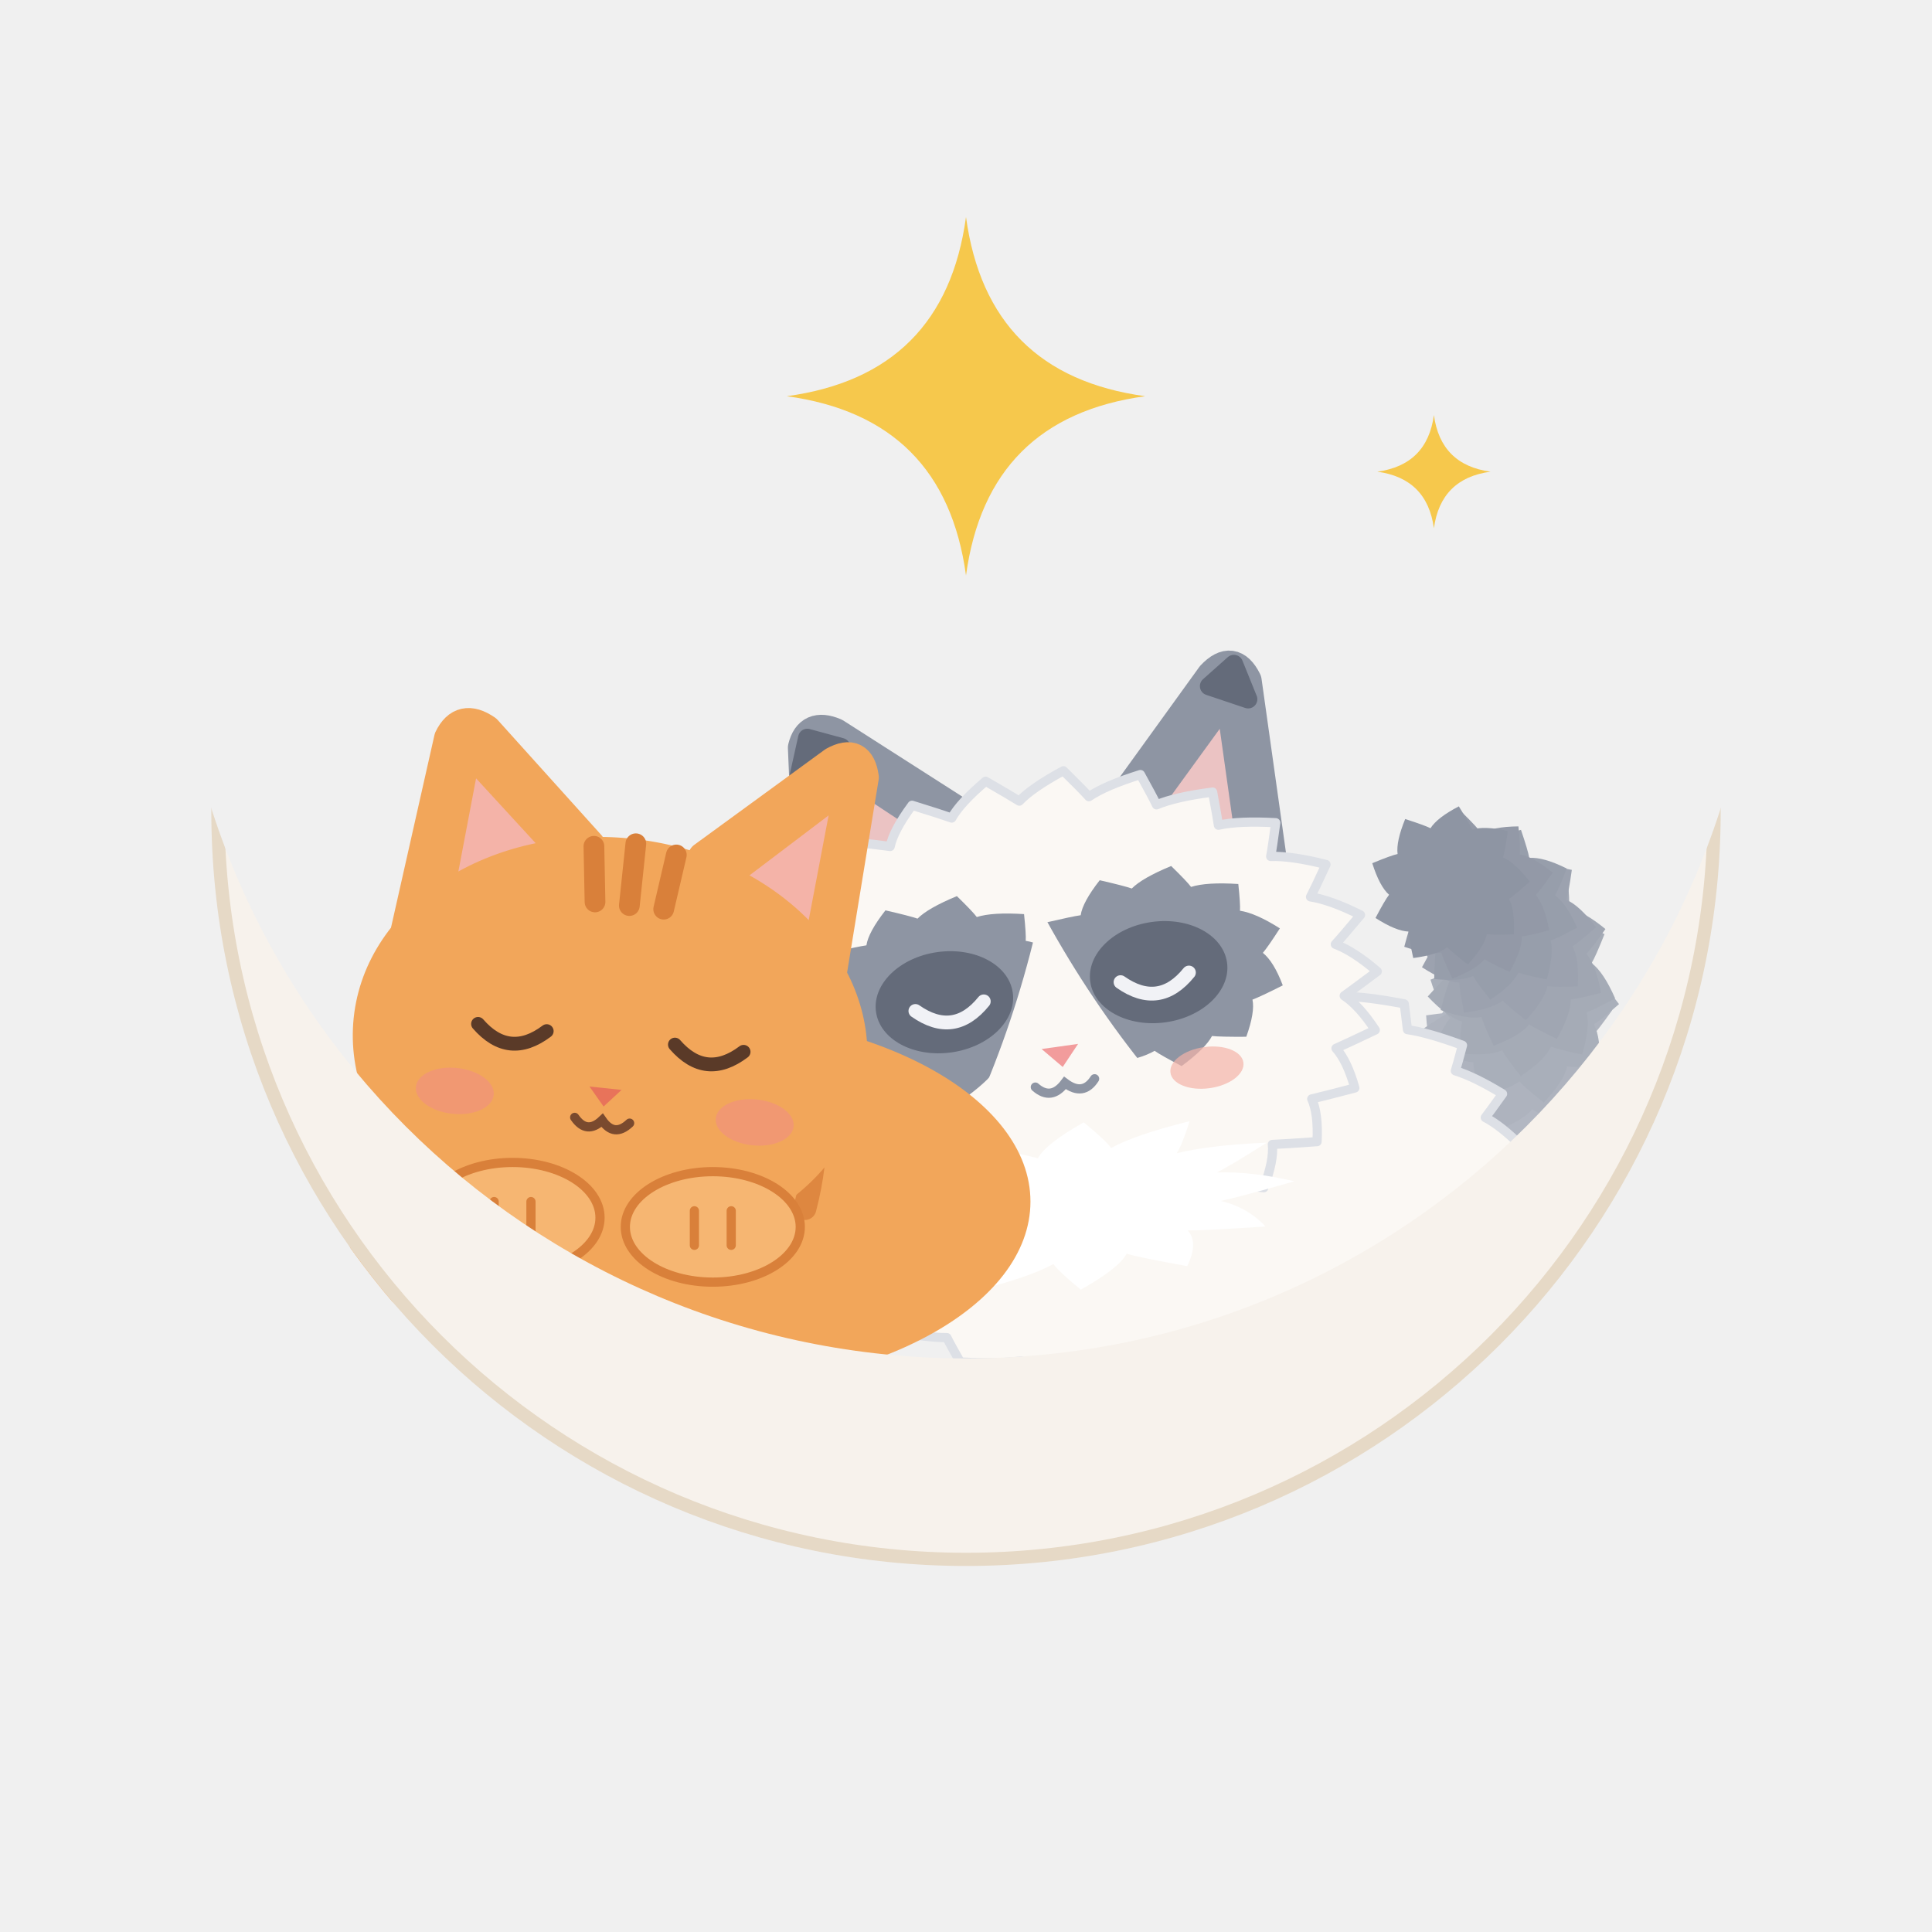
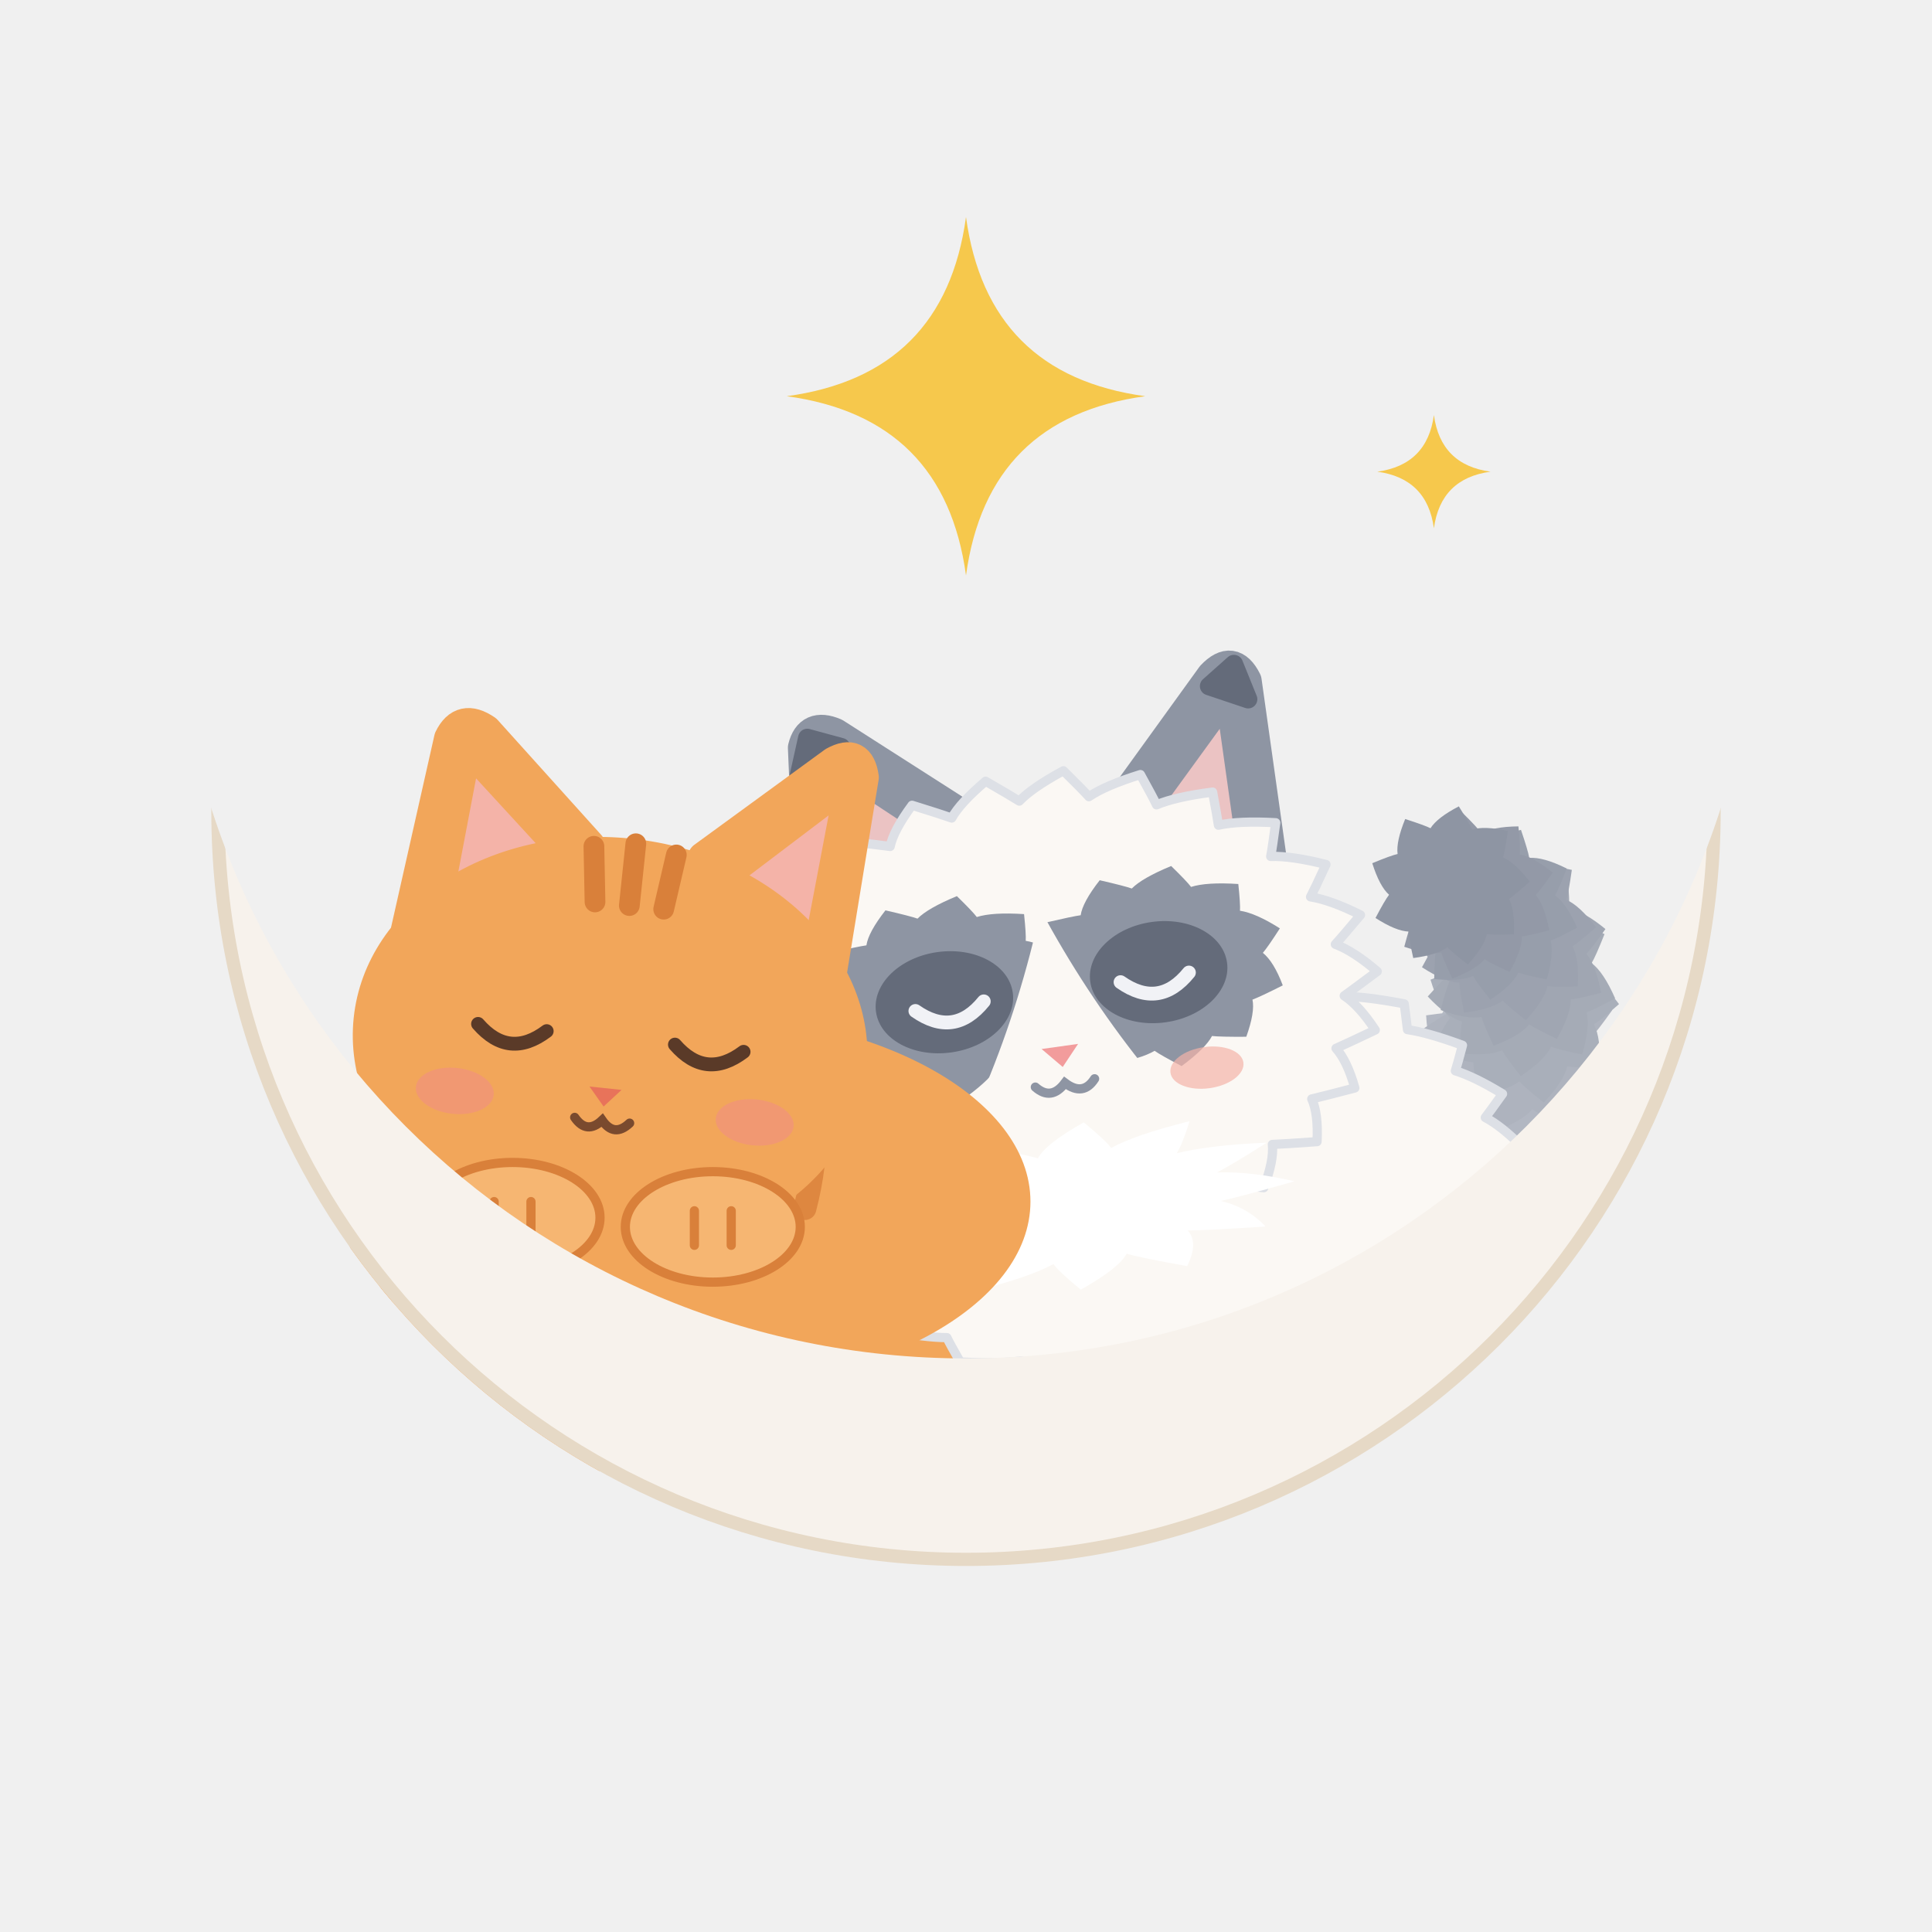
<svg xmlns="http://www.w3.org/2000/svg" width="1024" height="1024" viewBox="0 0 1024 1024">
  <defs>
    <linearGradient id="cielo" x1="0" y1="0" x2="0" y2="1">
      <stop offset="0" stop-color="#1F2B63" />
      <stop offset="1" stop-color="#2E3F82" />
    </linearGradient>
    <symbol id="brillo" viewBox="-10 -10 20 20">
      <path d="M0 -10 Q1.2 -1.2 10 0 Q1.2 1.2 0 10 Q-1.2 1.2 -10 0 Q-1.2 -1.2 0 -10Z" />
    </symbol>
    <clipPath id="dentro-luna">
      <circle cx="512" cy="430" r="400" />
      <rect x="0" y="0" width="1024" height="430" />
    </clipPath>
    <mask id="creciente">
      <rect width="1024" height="1024" fill="#000" />
      <circle cx="512" cy="430" r="400" fill="#fff" />
      <circle cx="512" cy="300" r="420" fill="#000" />
    </mask>
  </defs>
  <g clip-path="url(#dentro-luna)">
+     <ellipse cx="470" cy="715" rx="300" ry="75" fill="#F2A65A" />
    <g transform="translate(512 560) scale(1.22) translate(-822 -672)">
      <g id="gatitos">
        <g id="gatito-blanco">
          <path d="M1028.7 724.0 Q1032.5 728.6 1034.4 739.9 Q1025.1 742.2 1022.0 742.4 Q1022.0 748.4 1016.1 758.3 Q1007.5 754.1 1005.0 752.3 Q1001.1 756.8 990.3 760.6 Q986.4 751.9 985.6 748.9 Q979.8 749.9 969.0 745.8 Q971.7 736.6 973.0 733.8 Q967.9 730.8 962.2 720.8 Q970.2 715.5 973.0 714.2 Q971.0 708.6 973.1 697.3 Q982.7 698.3 985.6 699.1 Q987.7 693.6 996.6 686.3 Q1003.2 693.2 1005.0 695.7 Q1010.1 692.8 1021.6 692.9 Q1022.3 702.5 1022.0 705.6 Q1027.8 706.6 1036.6 714.1 Q1030.9 721.8 1028.7 724.0Z" fill="#C9CDD5" />
          <path d="M1046.0 724.2 Q1048.7 729.7 1047.9 741.6 Q1038.0 741.7 1034.8 741.2 Q1033.4 747.2 1025.2 755.8 Q1017.5 749.5 1015.4 747.1 Q1010.4 750.7 998.6 752.0 Q996.7 742.3 996.7 739.0 Q990.5 738.7 980.6 732.1 Q985.5 723.4 987.5 720.9 Q983.0 716.7 979.7 705.2 Q989.0 701.7 992.2 701.1 Q991.4 695.0 996.2 684.1 Q1005.6 687.4 1008.4 688.9 Q1011.8 683.8 1022.5 678.5 Q1027.6 687.1 1028.7 690.1 Q1034.7 688.3 1046.2 691.1 Q1044.6 701.0 1043.6 704.0 Q1049.2 706.4 1056.2 716.0 Q1048.7 722.5 1046.0 724.2Z" fill="#C4C9D1" />
          <path d="M1058.6 722.5 Q1060.1 728.7 1056.5 740.4 Q1046.5 738.2 1043.5 736.9 Q1040.6 742.6 1030.4 749.2 Q1024.1 741.1 1022.6 738.2 Q1016.8 740.7 1004.6 739.2 Q1005.1 729.0 1005.8 725.8 Q999.7 724.0 991.3 715.0 Q998.2 707.5 1000.8 705.4 Q997.4 700.2 996.7 687.9 Q1006.9 686.6 1010.2 686.7 Q1010.9 680.4 1018.3 670.7 Q1026.9 676.1 1029.3 678.4 Q1034.0 674.0 1045.9 671.3 Q1049.0 681.0 1049.4 684.3 Q1055.7 683.9 1066.6 689.5 Q1062.7 698.9 1061.0 701.7 Q1066.1 705.5 1070.8 716.8 Q1061.8 721.5 1058.6 722.5Z" fill="#C0C4CD" />
          <path d="M1066.8 718.8 Q1066.8 725.3 1060.5 736.1 Q1051.1 731.6 1048.4 729.6 Q1044.2 734.6 1032.4 738.8 Q1028.1 729.3 1027.3 726.0 Q1020.9 727.2 1009.2 722.8 Q1012.0 712.8 1013.4 709.7 Q1007.8 706.5 1001.6 695.6 Q1010.2 689.7 1013.3 688.3 Q1011.1 682.3 1013.3 670.0 Q1023.7 671.0 1027.0 671.9 Q1029.2 665.8 1038.8 657.8 Q1046.1 665.3 1048.0 668.0 Q1053.6 664.8 1066.1 664.8 Q1066.9 675.3 1066.6 678.6 Q1073.0 679.7 1082.5 687.8 Q1076.4 696.3 1074.0 698.7 Q1078.2 703.6 1080.3 715.9 Q1070.2 718.5 1066.8 718.8Z" fill="#BBC0C9" />
          <path d="M1070.8 713.0 Q1069.3 719.4 1060.6 728.6 Q1052.3 721.9 1050.1 719.4 Q1044.8 723.3 1032.2 724.8 Q1030.2 714.4 1030.1 710.9 Q1023.5 710.6 1012.9 703.6 Q1018.0 694.3 1020.2 691.6 Q1015.4 687.1 1011.8 675.0 Q1021.7 671.1 1025.0 670.5 Q1024.2 663.9 1029.3 652.3 Q1039.3 655.7 1042.3 657.4 Q1045.9 651.9 1057.3 646.2 Q1062.8 655.3 1064.0 658.5 Q1070.3 656.5 1082.6 659.5 Q1081.0 670.0 1079.9 673.2 Q1085.9 675.8 1093.5 686.0 Q1085.5 693.0 1082.6 694.8 Q1085.6 700.6 1084.8 713.3 Q1074.2 713.5 1070.8 713.0Z" fill="#B7BCC6" />
          <path d="M1071.0 705.0 Q1068.1 710.9 1057.4 717.9 Q1050.8 709.5 1049.2 706.5 Q1043.1 709.1 1030.4 707.6 Q1030.8 697.0 1031.5 693.6 Q1025.2 691.7 1016.4 682.4 Q1023.6 674.5 1026.3 672.4 Q1022.6 666.8 1021.9 654.1 Q1032.5 652.6 1035.9 652.7 Q1036.6 646.1 1044.3 635.9 Q1053.3 641.6 1055.9 643.9 Q1060.7 639.3 1073.1 636.3 Q1076.4 646.5 1076.9 649.9 Q1083.5 649.5 1094.9 655.2 Q1090.9 665.2 1089.1 668.1 Q1094.5 672.0 1099.5 683.7 Q1090.1 688.7 1086.8 689.8 Q1088.4 696.3 1084.7 708.5 Q1074.2 706.3 1071.0 705.0Z" fill="#B2B7C2" />
          <path d="M1068.0 694.9 Q1063.8 700.0 1051.8 704.4 Q1047.3 694.7 1046.4 691.3 Q1039.9 692.5 1027.9 688.2 Q1030.7 677.9 1032.2 674.7 Q1026.4 671.5 1020.0 660.4 Q1028.8 654.3 1031.9 652.9 Q1029.6 646.6 1031.8 634.0 Q1042.5 635.0 1045.8 635.9 Q1048.0 629.7 1057.8 621.4 Q1065.3 629.0 1067.3 631.9 Q1073.0 628.5 1085.8 628.5 Q1086.7 639.2 1086.4 642.6 Q1092.9 643.7 1102.7 651.9 Q1096.5 660.6 1094.1 663.1 Q1098.4 668.1 1100.6 680.7 Q1090.3 683.4 1086.8 683.7 Q1086.9 690.3 1080.5 701.4 Q1070.8 696.8 1068.0 694.9Z" fill="#AEB3BE" />
          <path d="M1062.4 682.8 Q1057.2 686.8 1044.6 688.4 Q1042.5 677.9 1042.4 674.5 Q1035.8 674.2 1025.1 667.3 Q1030.2 657.9 1032.3 655.2 Q1027.5 650.8 1023.8 638.6 Q1033.7 634.7 1037.1 634.0 Q1036.2 627.5 1041.2 615.8 Q1051.3 619.2 1054.3 620.8 Q1057.9 615.3 1069.2 609.5 Q1074.8 618.6 1076.0 621.8 Q1082.3 619.8 1094.7 622.7 Q1093.1 633.2 1092.0 636.5 Q1098.1 639.0 1105.7 649.2 Q1097.8 656.2 1094.8 658.0 Q1097.9 663.9 1097.2 676.5 Q1086.5 676.8 1083.2 676.3 Q1081.7 682.8 1073.0 692.0 Q1064.7 685.4 1062.4 682.8Z" fill="#A9AFBA" />
          <path d="M1054.9 669.3 Q1048.9 671.9 1036.5 670.6 Q1036.8 660.1 1037.5 656.8 Q1031.2 655.0 1022.6 645.9 Q1029.6 638.1 1032.2 636.0 Q1028.6 630.6 1027.8 618.1 Q1038.2 616.6 1041.5 616.7 Q1042.2 610.2 1049.6 600.1 Q1058.5 605.6 1061.1 607.9 Q1065.7 603.4 1077.9 600.4 Q1081.2 610.4 1081.7 613.7 Q1088.2 613.3 1099.4 618.8 Q1095.5 628.6 1093.8 631.4 Q1099.0 635.3 1104.0 646.7 Q1094.8 651.7 1091.6 652.8 Q1093.2 659.1 1089.7 671.1 Q1079.4 669.0 1076.2 667.7 Q1073.4 673.6 1063.0 680.5 Q1056.5 672.3 1054.9 669.3Z" fill="#A5ABB6" />
          <path d="M1046.0 654.8 Q1039.7 656.0 1028.2 651.8 Q1030.8 641.9 1032.2 638.9 Q1026.6 635.8 1020.4 625.2 Q1028.8 619.3 1031.8 617.9 Q1029.6 612.0 1031.6 599.9 Q1041.8 600.8 1045.0 601.6 Q1047.1 595.6 1056.5 587.6 Q1063.7 594.9 1065.7 597.6 Q1071.1 594.3 1083.4 594.3 Q1084.3 604.5 1084.0 607.8 Q1090.3 608.8 1099.8 616.6 Q1093.9 625.0 1091.5 627.4 Q1095.7 632.2 1097.9 644.3 Q1088.0 646.9 1084.7 647.2 Q1084.8 653.6 1078.7 664.3 Q1069.4 659.9 1066.7 658.0 Q1062.7 663.0 1051.2 667.3 Q1046.8 658.0 1046.0 654.8Z" fill="#A0A6B2" />
          <path d="M1036.3 639.9 Q1030.1 639.7 1020.1 633.2 Q1024.8 624.4 1026.8 621.9 Q1022.2 617.7 1018.7 606.3 Q1027.9 602.6 1031.1 601.9 Q1030.3 595.8 1034.9 584.8 Q1044.4 587.9 1047.2 589.4 Q1050.5 584.2 1061.2 578.7 Q1066.4 587.2 1067.6 590.2 Q1073.5 588.3 1085.2 590.9 Q1083.8 600.8 1082.8 603.9 Q1088.5 606.3 1095.7 615.8 Q1088.3 622.4 1085.5 624.1 Q1088.4 629.6 1087.8 641.5 Q1077.8 641.9 1074.6 641.4 Q1073.3 647.5 1065.2 656.2 Q1057.4 650.1 1055.2 647.7 Q1050.3 651.4 1038.4 652.9 Q1036.4 643.2 1036.3 639.9Z" fill="#9CA2AF" />
          <path d="M1026.2 625.6 Q1020.4 624.0 1012.4 615.7 Q1018.8 608.4 1021.2 606.5 Q1017.9 601.5 1017.1 590.0 Q1026.6 588.6 1029.7 588.7 Q1030.3 582.7 1037.1 573.4 Q1045.3 578.4 1047.7 580.4 Q1052.0 576.3 1063.1 573.5 Q1066.2 582.6 1066.7 585.7 Q1072.7 585.2 1083.0 590.3 Q1079.5 599.3 1077.9 602.0 Q1082.8 605.4 1087.5 616.0 Q1079.0 620.6 1076.0 621.6 Q1077.5 627.4 1074.3 638.5 Q1064.9 636.6 1062.0 635.5 Q1059.4 640.9 1049.8 647.3 Q1043.8 639.8 1042.3 637.0 Q1036.8 639.5 1025.4 638.3 Q1025.6 628.6 1026.2 625.6Z" fill="#979EAB" />
          <path d="M1016.0 612.6 Q1011.0 609.8 1005.3 600.3 Q1012.9 594.9 1015.6 593.6 Q1013.5 588.3 1015.3 577.3 Q1024.5 578.1 1027.4 578.8 Q1029.3 573.4 1037.7 566.1 Q1044.3 572.6 1046.0 575.1 Q1050.9 572.1 1062.0 572.0 Q1062.9 581.2 1062.6 584.2 Q1068.3 585.1 1076.9 592.1 Q1071.6 599.7 1069.5 601.8 Q1073.3 606.2 1075.4 617.1 Q1066.4 619.5 1063.5 619.8 Q1063.6 625.5 1058.2 635.2 Q1049.7 631.4 1047.3 629.7 Q1043.7 634.1 1033.3 638.1 Q1029.3 629.7 1028.5 626.8 Q1022.9 627.9 1012.4 624.3 Q1014.8 615.3 1016.0 612.6Z" fill="#9399A7" />
          <path d="M1005.8 601.7 Q1001.7 598.1 998.5 588.0 Q1006.7 584.6 1009.5 584.0 Q1008.8 578.6 1012.8 568.8 Q1021.2 571.5 1023.8 572.8 Q1026.7 568.2 1036.1 563.3 Q1040.8 570.8 1041.9 573.4 Q1047.1 571.7 1057.4 574.0 Q1056.2 582.8 1055.3 585.5 Q1060.4 587.6 1066.9 596.0 Q1060.3 601.9 1057.9 603.5 Q1060.5 608.3 1060.0 618.9 Q1051.2 619.2 1048.3 618.8 Q1047.2 624.2 1040.0 632.0 Q1033.1 626.6 1031.1 624.5 Q1026.8 627.8 1016.3 629.2 Q1014.4 620.6 1014.3 617.7 Q1008.8 617.5 999.9 611.8 Q1004.0 604.0 1005.8 601.7Z" fill="#8E95A3" />
          <path d="M1052.0 720.0 Q1057.3 724.5 1062.3 734.5 Q1051.4 739.8 1047.6 741.5 Q1050.9 746.7 1051.7 757.1 Q1039.0 760.7 1034.6 761.8 Q1035.7 767.3 1032.3 777.5 Q1018.5 779.2 1013.8 779.7 Q1012.7 785.1 1005.2 794.6 Q991.1 794.3 986.3 794.1 Q983.1 799.2 972.0 807.3 Q958.5 805.0 953.9 804.2 Q948.7 808.7 934.6 815.0 Q922.4 810.8 918.3 809.3 Q911.4 813.0 895.2 817.2 Q885.0 811.4 881.7 809.3 Q873.5 811.9 856.1 813.7 Q848.5 806.6 846.1 804.2 Q837.1 805.5 819.5 804.7 Q815.0 796.8 813.7 794.1 Q804.4 794.1 787.6 790.9 Q786.5 782.5 786.2 779.7 Q777.2 778.4 762.3 772.9 Q764.5 764.6 765.4 761.8 Q757.2 759.3 744.9 751.8 Q750.4 744.1 752.4 741.5 Q745.5 737.9 736.5 728.9 Q745.0 722.2 748.0 720.0 Q742.7 715.5 737.7 705.5 Q748.6 700.2 752.4 698.5 Q749.1 693.3 748.3 682.9 Q761.0 679.3 765.4 678.2 Q764.3 672.7 767.7 662.5 Q781.5 660.8 786.2 660.3 Q787.3 654.9 794.8 645.4 Q808.9 645.7 813.7 645.9 Q816.9 640.8 828.0 632.7 Q841.5 635.0 846.1 635.8 Q851.3 631.3 865.4 625.0 Q877.6 629.2 881.7 630.7 Q888.6 627.0 904.8 622.8 Q915.0 628.6 918.3 630.7 Q926.5 628.1 943.9 626.3 Q951.5 633.4 953.9 635.8 Q962.9 634.5 980.5 635.3 Q985.0 643.2 986.3 645.9 Q995.6 645.9 1012.4 649.1 Q1013.5 657.5 1013.8 660.3 Q1022.8 661.6 1037.7 667.1 Q1035.5 675.4 1034.6 678.2 Q1042.8 680.7 1055.1 688.2 Q1049.6 695.9 1047.6 698.5 Q1054.5 702.1 1063.5 711.1 Q1055.0 717.8 1052.0 720.0Z" fill="#FBF8F4" stroke="#DDE0E6" stroke-width="4" stroke-linejoin="round" />
          <g transform="rotate(-8 830 650)">
            <path d="M760 610 L768 528 Q772 518 782 524 L838 572Z" fill="#8E95A3" stroke="#8E95A3" stroke-width="14" stroke-linejoin="round" />
            <path d="M900 572 L948 522 Q958 514 962 526 L962 610Z" fill="#8E95A3" stroke="#8E95A3" stroke-width="14" stroke-linejoin="round" />
            <path d="M764 540 L770 524 L784 530Z" fill="#646B7A" stroke="#646B7A" stroke-width="8" stroke-linejoin="round" />
            <path d="M946 526 L958 518 L962 534Z" fill="#646B7A" stroke="#646B7A" stroke-width="8" stroke-linejoin="round" />
            <path d="M778 590 L782 545 L816 575Z" fill="#EBC3C3" />
            <path d="M920 574 L948 545 L948 590Z" fill="#EBC3C3" />
            <path d="M985.4 667.4 Q991.3 672.6 996.7 684.0 Q983.3 688.2 978.7 689.5 Q982.8 695.7 984.4 707.7 Q970.0 709.4 965.2 709.8 Q967.2 716.5 964.9 728.5 Q950.3 727.5 945.5 727.0 Q945.3 733.9 939.2 745.1 Q925.4 741.6 920.9 740.3 Q918.5 747.0 909.0 756.7 Q896.7 750.9 892.7 748.8 Q888.2 754.8 875.9 762.6 Q865.8 754.7 862.6 752.0 Q856.3 757.0 841.8 762.4 Q834.6 753.0 832.4 749.7 Q824.7 753.5 808.9 756.1 Q804.9 745.7 803.8 742.1 Q795.1 744.4 778.9 744.2 Q778.4 733.3 778.4 729.6 Q769.2 730.3 753.6 727.2 Q756.6 716.5 757.8 713.0 Q748.7 712.0 734.5 706.2 Q740.8 696.4 743.1 693.2 Q734.6 690.6 722.7 682.4 Q732.0 674.0 735.3 671.3 Q727.8 667.2 718.9 657.1 Q730.6 650.7 734.6 648.6 Q728.7 643.4 723.3 632.0 Q736.7 627.8 741.3 626.5 Q737.2 620.3 735.6 608.3 Q750.0 606.6 754.8 606.2 Q752.8 599.5 755.1 587.5 Q769.7 588.5 774.5 589.0 Q774.7 582.1 780.8 570.9 Q794.6 574.4 799.1 575.7 Q801.5 569.0 811.0 559.3 Q823.3 565.1 827.3 567.2 Q831.8 561.2 844.1 553.4 Q854.2 561.3 857.4 564.0 Q863.7 559.0 878.2 553.6 Q885.4 563.0 887.6 566.3 Q895.3 562.5 911.1 559.9 Q915.1 570.3 916.2 573.9 Q924.9 571.6 941.1 571.8 Q941.6 582.7 941.6 586.4 Q950.8 585.7 966.4 588.8 Q963.4 599.5 962.2 603.0 Q971.3 604.0 985.5 609.8 Q979.2 619.6 976.9 622.8 Q985.4 625.4 997.3 633.6 Q988.0 642.0 984.7 644.7 Q992.2 648.8 1001.1 658.9 Q989.4 665.3 985.4 667.4Z" fill="#FBF8F4" stroke="#DDE0E6" stroke-width="4" stroke-linejoin="round" />
            <path d="M919.9 748.2 Q931.0 752.5 937.6 761.9 Q911.9 760.0 903.9 758.9 Q907.9 764.8 901.5 774.2 Q881.7 767.7 876.2 765.2 Q872.0 771.0 854.3 777.9 Q845.6 768.4 844.1 765.2 Q832.9 769.5 808.7 772.0 Q813.4 762.1 816.2 759.0 Q801.1 760.5 776.8 758.1 Q793.7 750.4 800.1 748.3 Q785.0 746.7 767.2 739.8 Q791.7 736.4 800.1 735.8 Q789.0 731.5 782.4 722.1 Q808.1 724.0 816.1 725.1 Q812.1 719.2 818.5 709.8 Q838.3 716.3 843.8 718.8 Q848.0 713.0 865.7 706.1 Q874.4 715.6 875.9 718.8 Q887.1 714.5 911.3 712.0 Q906.6 721.9 903.8 725.0 Q918.9 723.5 943.2 725.9 Q926.3 733.6 919.9 735.7 Q935.0 737.3 952.8 744.2 Q928.3 747.6 919.9 748.2Z" fill="#FFFFFF" />
            <clipPath id="cara-ragdoll">
              <ellipse cx="860" cy="656" rx="116" ry="88" />
            </clipPath>
            <g clip-path="url(#cara-ragdoll)">
              <path d="M859.0 644.0 Q863.2 648.5 865.6 659.2 Q855.3 662.7 851.7 663.5 Q852.1 669.0 846.8 679.1 Q835.6 677.6 832.1 676.7 Q828.6 681.6 817.2 687.8 Q808.8 681.8 806.5 679.6 Q800.1 682.3 786.2 682.6 Q783.4 674.1 782.9 671.2 Q775.8 670.8 763.8 665.2 Q767.3 656.8 768.9 654.1 Q763.2 650.7 757.0 641.0 Q765.7 635.4 768.9 633.9 Q766.4 628.6 768.0 617.8 Q779.2 616.8 782.9 616.8 Q784.5 611.3 793.2 602.9 Q803.4 606.8 806.5 608.4 Q811.6 604.5 824.8 601.1 Q830.6 608.6 832.1 611.3 Q839.1 610.1 852.6 612.9 Q852.3 621.7 851.7 624.5 Q858.4 626.5 867.8 634.5 Q861.5 641.8 859.0 644.0Z" fill="#8E95A3" />
              <path d="M953.0 644.0 Q957.2 648.5 959.6 659.2 Q949.3 662.7 945.7 663.5 Q946.1 669.0 940.8 679.1 Q929.6 677.6 926.1 676.7 Q922.6 681.6 911.2 687.8 Q902.8 681.8 900.5 679.6 Q894.1 682.3 880.2 682.6 Q877.4 674.1 876.9 671.2 Q869.8 670.8 857.8 665.2 Q861.3 656.8 862.9 654.1 Q857.2 650.7 851.0 641.0 Q859.7 635.4 862.9 633.9 Q860.4 628.6 862.0 617.8 Q873.2 616.8 876.9 616.8 Q878.5 611.3 887.2 602.9 Q897.4 606.8 900.5 608.4 Q905.6 604.5 918.8 601.1 Q924.6 608.6 926.1 611.3 Q933.1 610.1 946.6 612.9 Q946.3 621.7 945.7 624.5 Q952.4 626.5 961.8 634.5 Q955.5 641.8 953.0 644.0Z" fill="#8E95A3" />
              <ellipse cx="813" cy="646" rx="30" ry="22" fill="#646B7A" />
              <ellipse cx="907" cy="646" rx="30" ry="22" fill="#646B7A" />
              <path d="M860 612 Q846 650 826 684 Q860 708 894 684 Q874 650 860 612Z" fill="#FBF8F4" />
            </g>
            <path d="M800 648 Q815 662 830 648" fill="none" stroke="#F1F2F6" stroke-width="6" stroke-linecap="round" />
            <path d="M890 648 Q905 662 920 648" fill="none" stroke="#F1F2F6" stroke-width="6" stroke-linecap="round" />
            <ellipse cx="798" cy="690" rx="16" ry="9" fill="#F4B3A8" opacity=".7" />
            <ellipse cx="922" cy="690" rx="16" ry="9" fill="#F4B3A8" opacity=".7" />
            <path d="M852 672 L868 672 L860 681Z" fill="#F29C9C" />
            <path d="M847 688 Q853 695 860 688 Q867 695 873 688" fill="none" stroke="#8E95A3" stroke-width="4" stroke-linecap="round" />
          </g>
        </g>
        <g id="gatito-naranja">
          <ellipse cx="700" cy="735" rx="150" ry="82" fill="#F2A65A" />
          <path d="M700 660 Q712 700 700 735 M750 662 Q762 700 752 738" fill="none" stroke="#D9803A" stroke-width="10" stroke-linecap="round" opacity=".8" />
          <g transform="rotate(6 650 660)">
            <path d="M575 625 L585 540 Q589 529 600 535 L650 580Z" fill="#F2A65A" stroke="#F2A65A" stroke-width="14" stroke-linejoin="round" />
            <path d="M700 580 L752 533 Q762 526 765 538 L760 625Z" fill="#F2A65A" stroke="#F2A65A" stroke-width="14" stroke-linejoin="round" />
            <path d="M594 604 L598 556 L632 586Z" fill="#F4B3A8" />
            <path d="M720 586 L752 556 L748 604Z" fill="#F4B3A8" />
            <ellipse cx="668" cy="665" rx="112" ry="90" fill="#F2A65A" />
            <g stroke="#D9803A" stroke-width="9" stroke-linecap="round">
              <line x1="652" y1="580" x2="655" y2="604" />
              <line x1="670" y1="577" x2="670" y2="604" />
              <line x1="688" y1="580" x2="685" y2="604" />
            </g>
            <path d="M610 662 Q625 676 640 662" fill="none" stroke="#5A3A28" stroke-width="6" stroke-linecap="round" />
            <path d="M696 662 Q711 676 726 662" fill="none" stroke="#5A3A28" stroke-width="6" stroke-linecap="round" />
            <ellipse cx="603" cy="692" rx="17" ry="10" fill="#F08A8A" opacity=".5" />
            <ellipse cx="734" cy="692" rx="17" ry="10" fill="#F08A8A" opacity=".5" />
            <path d="M661 684 L675 684 L668 692Z" fill="#E8735A" />
            <path d="M656 698 Q662 705 668 698 Q674 705 680 698" fill="none" stroke="#7A4A2E" stroke-width="4" stroke-linecap="round" />
          </g>
          <ellipse cx="625" cy="742" rx="38" ry="24" fill="#F6B672" stroke="#D9803A" stroke-width="4" />
          <ellipse cx="712" cy="746" rx="38" ry="24" fill="#F6B672" stroke="#D9803A" stroke-width="4" />
          <g stroke="#D9803A" stroke-width="4" stroke-linecap="round">
            <line x1="617" y1="735" x2="617" y2="750" />
            <line x1="633" y1="735" x2="633" y2="750" />
            <line x1="704" y1="739" x2="704" y2="754" />
            <line x1="720" y1="739" x2="720" y2="754" />
          </g>
        </g>
      </g>
    </g>
  </g>
  <g mask="url(#creciente)">
    <rect width="1024" height="1024" fill="#F7F2EC" />
    <circle cx="512" cy="430" r="398" fill="none" stroke="#E6D9C6" stroke-width="10" />
  </g>
  <use href="#brillo" x="512" y="210" width="190" height="190" transform="translate(-95 -95)" fill="#F6C84C" />
  <use href="#brillo" x="760" y="250" width="60" height="60" transform="translate(-30 -30)" fill="#F6C84C" />
</svg>
